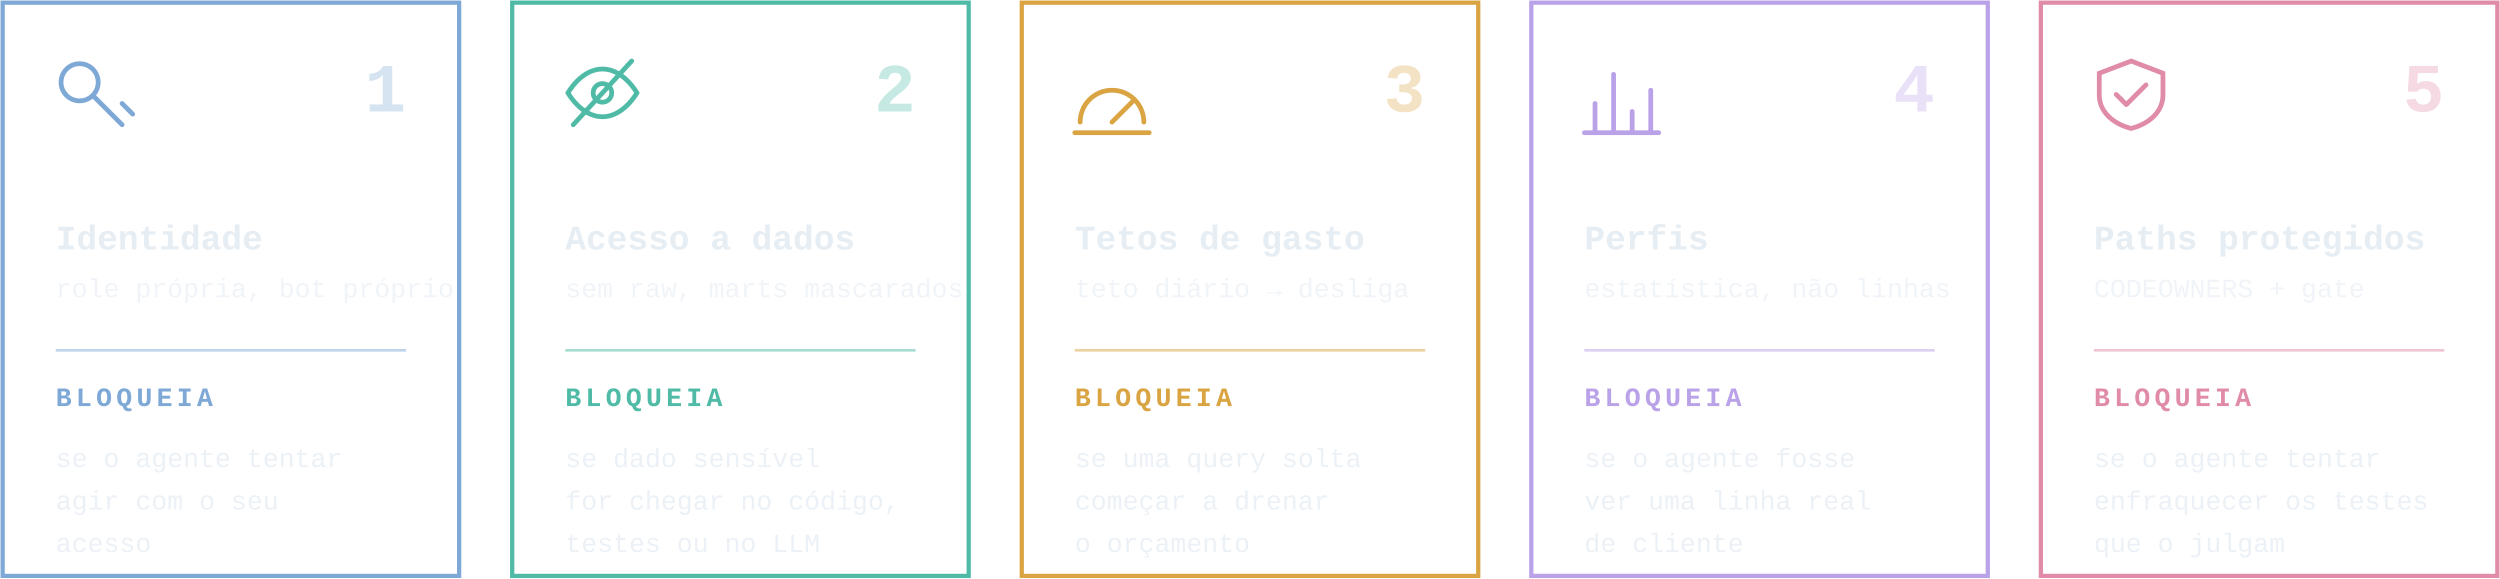
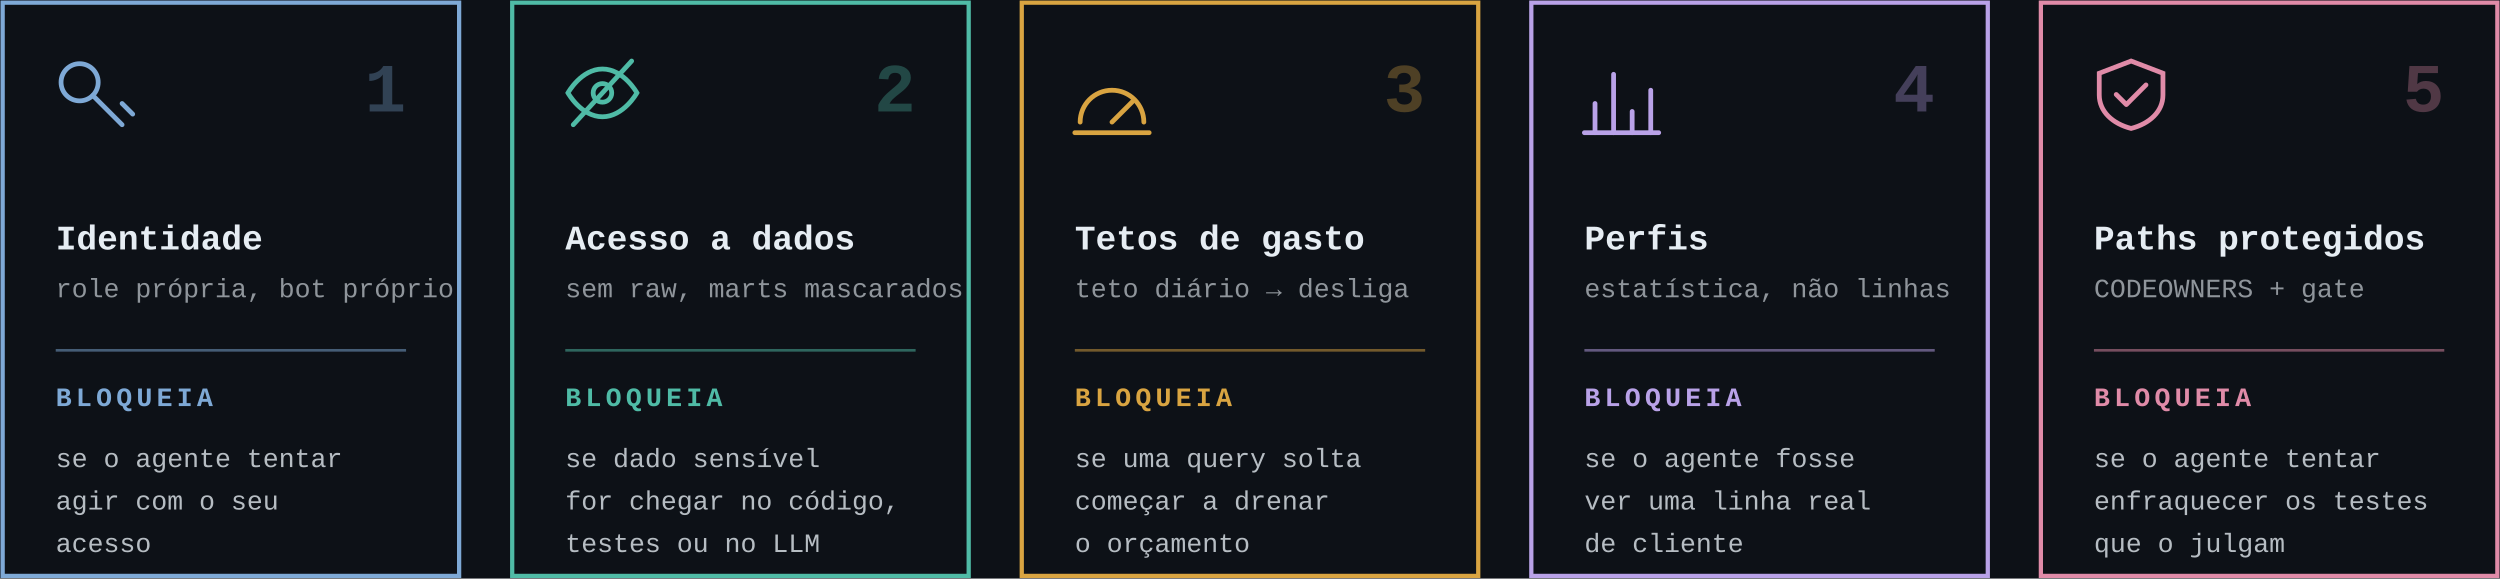
<svg xmlns="http://www.w3.org/2000/svg" viewBox="0 0 942 218" width="942" height="218" role="img" aria-label="Os cinco controles e o que cada um bloqueia" font-family="&quot;SFMono-Regular&quot;,Menlo,Consolas,&quot;Liberation Mono&quot;,monospace">
+   <rect width="942" height="218" fill="#0d1117" />
  <rect x="1" y="1" width="172" height="216" fill="none" stroke="#7EA9D6" stroke-width="1.6" />
  <g transform="translate(21 22)" fill="none" stroke="#7EA9D6" stroke-width="1.8">
    <circle cx="9" cy="9" r="7" />
    <path d="M14 14l11 11M21 21l4 4M25 17l4 4" stroke-linecap="round" />
  </g>
  <text x="153" y="42" text-anchor="end" font-size="26" font-weight="600" fill="#7EA9D6" opacity=".32">1</text>
  <text x="21" y="94" font-size="13" font-weight="600" fill="#e6edf3">Identidade</text>
  <text x="21" y="112" font-size="10" fill="#e6edf3" opacity=".6">role própria, bot próprio</text>
  <path d="M21 132h132" stroke="#7EA9D6" stroke-width="1" opacity=".5" fill="none" />
  <text x="21" y="153" font-size="10" letter-spacing="1.6" font-weight="600" fill="#7EA9D6">BLOQUEIA</text>
  <text x="21" y="176" font-size="10" fill="#e6edf3" opacity=".78">se o agente tentar</text>
  <text x="21" y="192" font-size="10" fill="#e6edf3" opacity=".78">agir com o seu</text>
  <text x="21" y="208" font-size="10" fill="#e6edf3" opacity=".78">acesso</text>
  <rect x="193" y="1" width="172" height="216" fill="none" stroke="#4FBBA6" stroke-width="1.6" />
  <g transform="translate(213 24)" fill="none" stroke="#4FBBA6" stroke-width="1.8">
    <path d="M1 11s5-9 13-9 13 9 13 9-5 9-13 9S1 11 1 11z" />
    <circle cx="14" cy="11" r="3.5" />
    <path d="M3 23L25 -1" stroke-linecap="round" />
  </g>
  <text x="345" y="42" text-anchor="end" font-size="26" font-weight="600" fill="#4FBBA6" opacity=".32">2</text>
  <text x="213" y="94" font-size="13" font-weight="600" fill="#e6edf3">Acesso a dados</text>
  <text x="213" y="112" font-size="10" fill="#e6edf3" opacity=".6">sem raw, marts mascarados</text>
  <path d="M213 132h132" stroke="#4FBBA6" stroke-width="1" opacity=".5" fill="none" />
  <text x="213" y="153" font-size="10" letter-spacing="1.6" font-weight="600" fill="#4FBBA6">BLOQUEIA</text>
  <text x="213" y="176" font-size="10" fill="#e6edf3" opacity=".78">se dado sensível</text>
  <text x="213" y="192" font-size="10" fill="#e6edf3" opacity=".78">for chegar no código,</text>
  <text x="213" y="208" font-size="10" fill="#e6edf3" opacity=".78">testes ou no LLM</text>
  <rect x="385" y="1" width="172" height="216" fill="none" stroke="#D9A441" stroke-width="1.6" />
  <g transform="translate(405 24)" fill="none" stroke="#D9A441" stroke-width="1.8">
    <path d="M2 22a12 12 0 1 1 24 0" stroke-linecap="round" />
    <path d="M14 22l8-8" stroke-linecap="round" />
    <path d="M0 26h28" stroke-linecap="round" />
  </g>
  <text x="537" y="42" text-anchor="end" font-size="26" font-weight="600" fill="#D9A441" opacity=".32">3</text>
  <text x="405" y="94" font-size="13" font-weight="600" fill="#e6edf3">Tetos de gasto</text>
  <text x="405" y="112" font-size="10" fill="#e6edf3" opacity=".6">teto diário → desliga</text>
  <path d="M405 132h132" stroke="#D9A441" stroke-width="1" opacity=".5" fill="none" />
  <text x="405" y="153" font-size="10" letter-spacing="1.6" font-weight="600" fill="#D9A441">BLOQUEIA</text>
  <text x="405" y="176" font-size="10" fill="#e6edf3" opacity=".78">se uma query solta</text>
  <text x="405" y="192" font-size="10" fill="#e6edf3" opacity=".78">começar a drenar</text>
  <text x="405" y="208" font-size="10" fill="#e6edf3" opacity=".78">o orçamento</text>
  <rect x="577" y="1" width="172" height="216" fill="none" stroke="#B9A2E8" stroke-width="1.6" />
  <g transform="translate(597 26)" fill="none" stroke="#B9A2E8" stroke-width="1.8">
    <path d="M0 24h28" stroke-linecap="round" />
    <path d="M4 24V13M11 24V2M18 24V16M25 24V8" stroke-linecap="round" />
  </g>
  <text x="729" y="42" text-anchor="end" font-size="26" font-weight="600" fill="#B9A2E8" opacity=".32">4</text>
  <text x="597" y="94" font-size="13" font-weight="600" fill="#e6edf3">Perfis</text>
  <text x="597" y="112" font-size="10" fill="#e6edf3" opacity=".6">estatística, não linhas</text>
  <path d="M597 132h132" stroke="#B9A2E8" stroke-width="1" opacity=".5" fill="none" />
  <text x="597" y="153" font-size="10" letter-spacing="1.6" font-weight="600" fill="#B9A2E8">BLOQUEIA</text>
  <text x="597" y="176" font-size="10" fill="#e6edf3" opacity=".78">se o agente fosse</text>
  <text x="597" y="192" font-size="10" fill="#e6edf3" opacity=".78">ver uma linha real</text>
  <text x="597" y="208" font-size="10" fill="#e6edf3" opacity=".78">de cliente</text>
  <rect x="769" y="1" width="172" height="216" fill="none" stroke="#E08BA8" stroke-width="1.6" />
  <g transform="translate(789 22)" fill="none" stroke="#E08BA8" stroke-width="1.8">
    <path d="M14 1l12 4.6v8.2C26 20 21 24.6 14 26.4 7 24.6 2 20 2 13.8V5.6z" />
    <path d="M8.4 13.6l3.8 3.8 7.4-7.4" stroke-linecap="round" stroke-linejoin="round" />
  </g>
  <text x="921" y="42" text-anchor="end" font-size="26" font-weight="600" fill="#E08BA8" opacity=".32">5</text>
  <text x="789" y="94" font-size="13" font-weight="600" fill="#e6edf3">Paths protegidos</text>
  <text x="789" y="112" font-size="10" fill="#e6edf3" opacity=".6">CODEOWNERS + gate</text>
  <path d="M789 132h132" stroke="#E08BA8" stroke-width="1" opacity=".5" fill="none" />
  <text x="789" y="153" font-size="10" letter-spacing="1.6" font-weight="600" fill="#E08BA8">BLOQUEIA</text>
  <text x="789" y="176" font-size="10" fill="#e6edf3" opacity=".78">se o agente tentar</text>
  <text x="789" y="192" font-size="10" fill="#e6edf3" opacity=".78">enfraquecer os testes</text>
  <text x="789" y="208" font-size="10" fill="#e6edf3" opacity=".78">que o julgam</text>
</svg>
